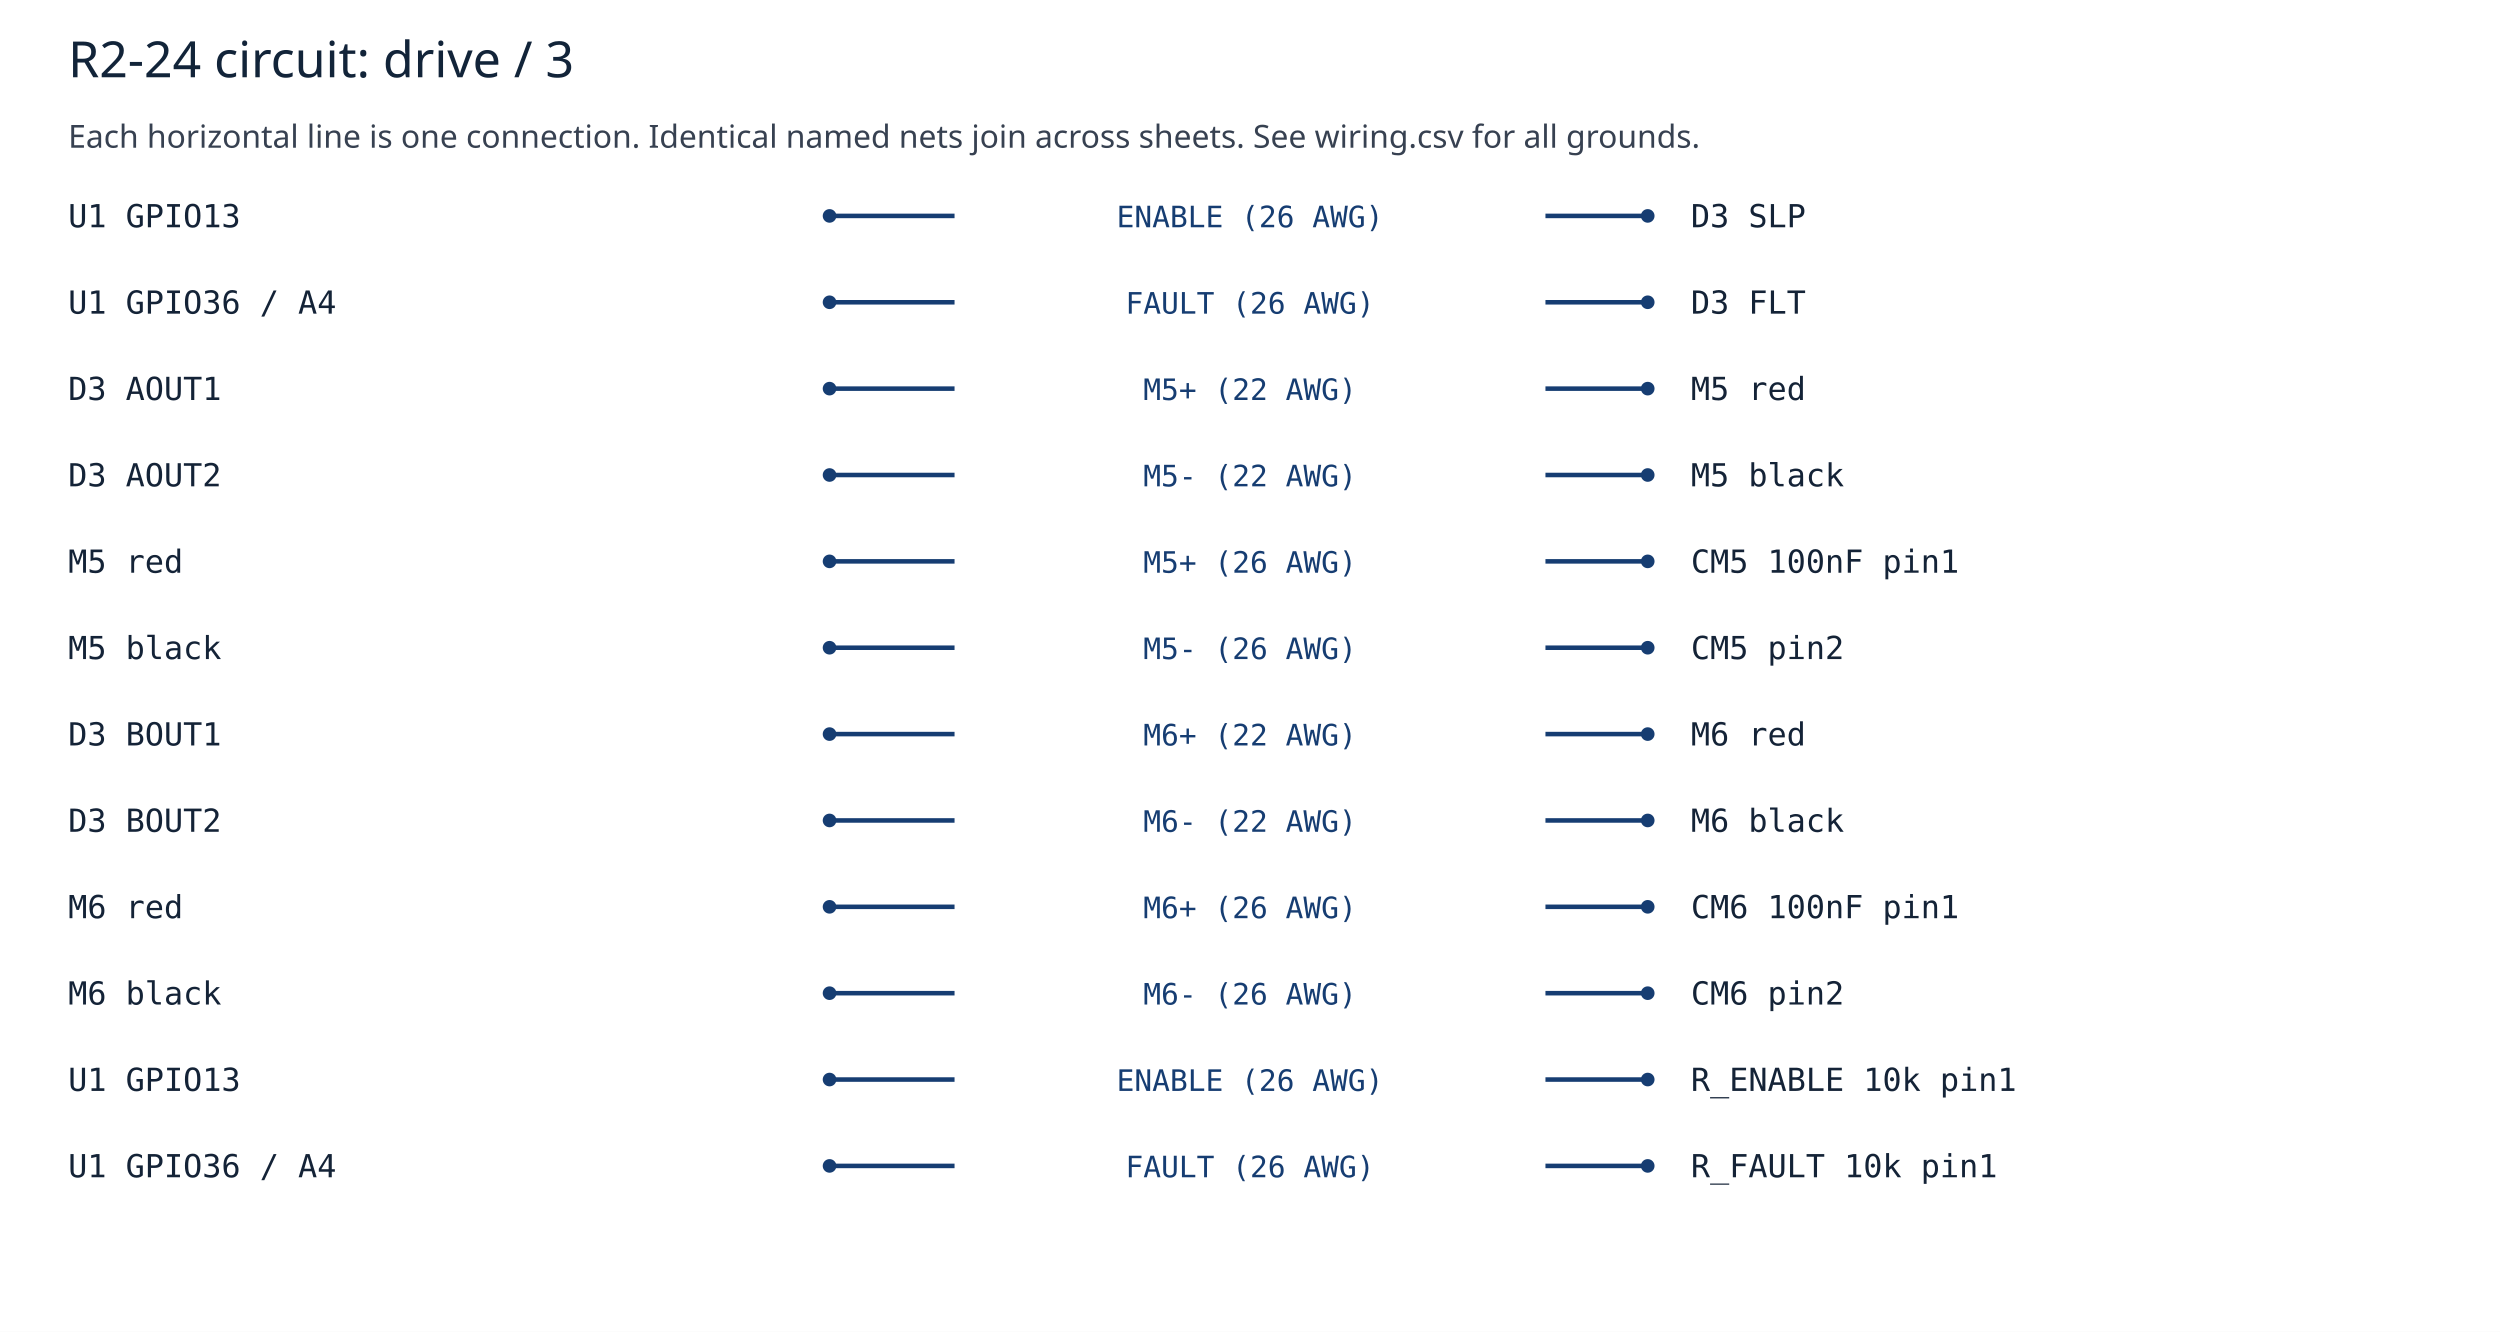
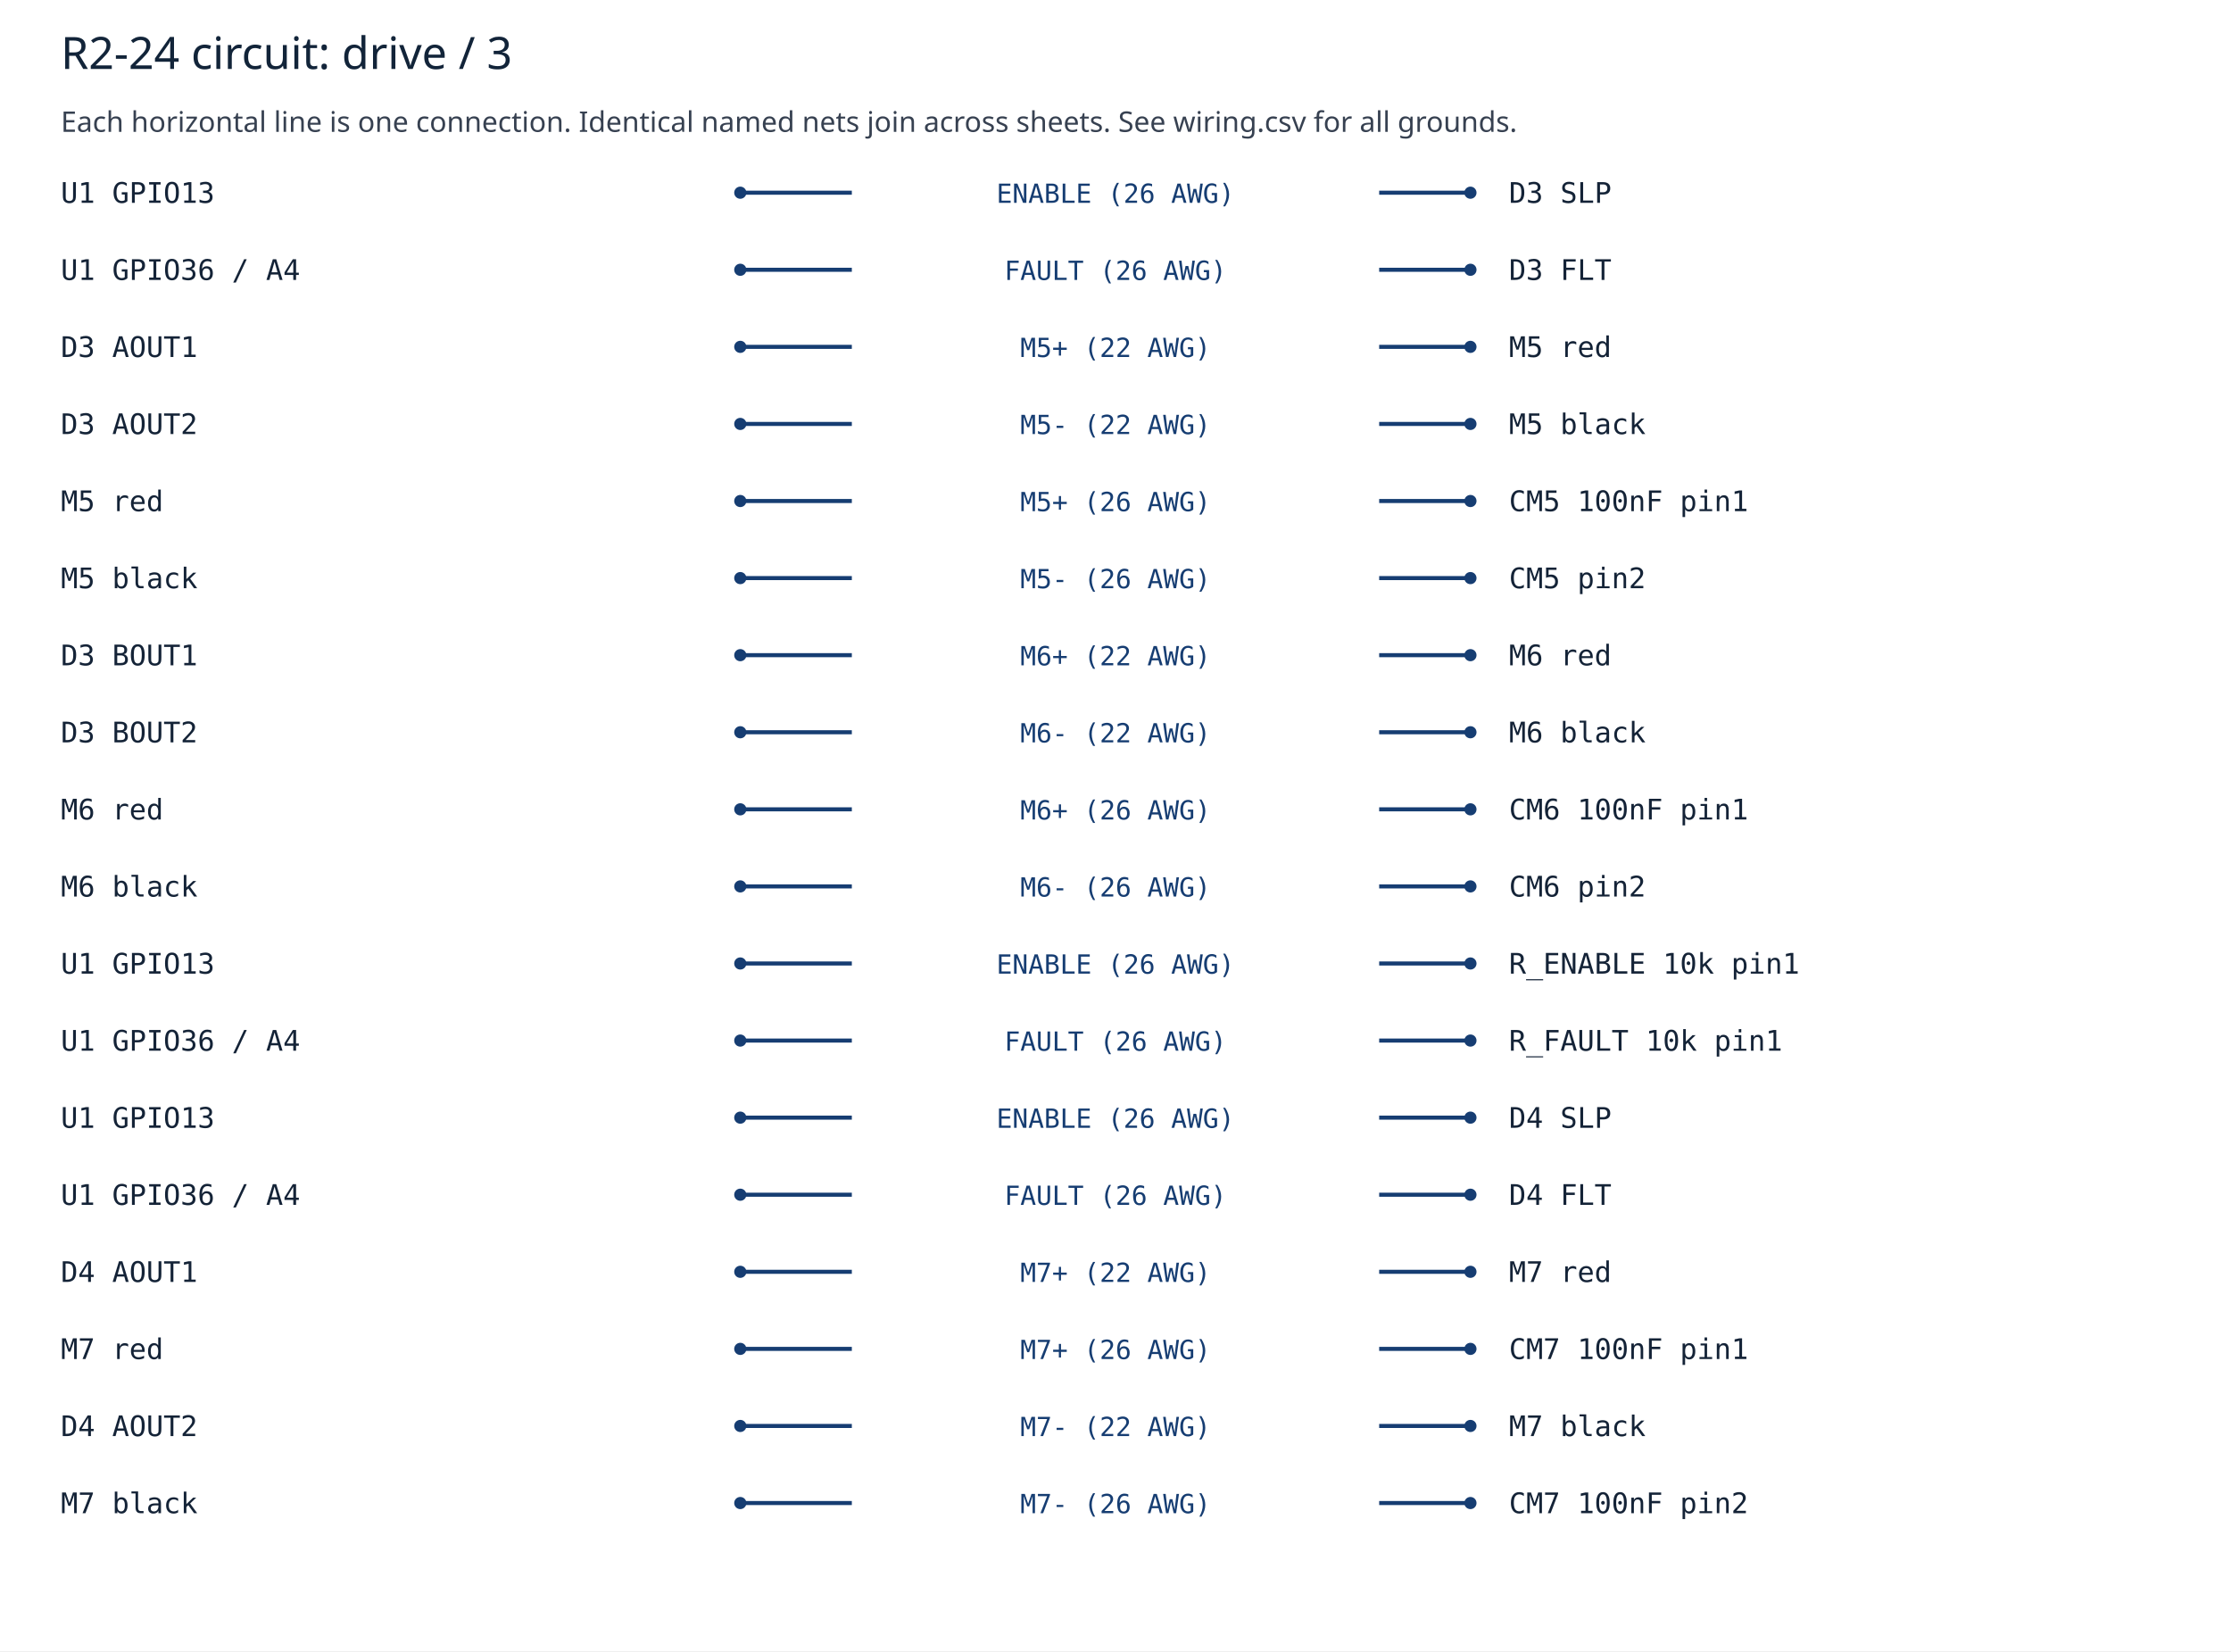
- <svg xmlns="http://www.w3.org/2000/svg" width="1100" height="586" viewBox="0 0 1100 586">
-   <rect width="1100" height="586" fill="white" />
+ <svg xmlns="http://www.w3.org/2000/svg" width="1100" height="814" viewBox="0 0 1100 814">
+   <rect width="1100" height="814" fill="white" />
  <text x="30" y="34" font-family="sans-serif" font-size="22" fill="#122439">R2-24 circuit: drive / 3</text>
  <text x="30" y="65" font-family="sans-serif" font-size="14" fill="#374151">Each horizontal line is one connection. Identical named nets join across sheets. See wiring.csv for all grounds.</text>
  <text x="30" y="100" font-family="monospace" font-size="14" fill="#142337">U1 GPIO13</text>
  <path d="M 365 95 H 725" stroke="#163d72" stroke-width="2" fill="none" />
  <circle cx="365" cy="95" r="3" fill="#163d72" />
  <circle cx="725" cy="95" r="3" fill="#163d72" />
  <rect x="420" y="83" width="260" height="22" fill="white" />
  <text x="550" y="100" text-anchor="middle" font-family="monospace" font-size="13" fill="#163d72">ENABLE (26 AWG)</text>
  <text x="744" y="100" font-family="monospace" font-size="14" fill="#142337">D3 SLP</text>
  <text x="30" y="138" font-family="monospace" font-size="14" fill="#142337">U1 GPIO36 / A4</text>
  <path d="M 365 133 H 725" stroke="#163d72" stroke-width="2" fill="none" />
  <circle cx="365" cy="133" r="3" fill="#163d72" />
  <circle cx="725" cy="133" r="3" fill="#163d72" />
  <rect x="420" y="121" width="260" height="22" fill="white" />
  <text x="550" y="138" text-anchor="middle" font-family="monospace" font-size="13" fill="#163d72">FAULT (26 AWG)</text>
  <text x="744" y="138" font-family="monospace" font-size="14" fill="#142337">D3 FLT</text>
  <text x="30" y="176" font-family="monospace" font-size="14" fill="#142337">D3 AOUT1</text>
  <path d="M 365 171 H 725" stroke="#163d72" stroke-width="2" fill="none" />
  <circle cx="365" cy="171" r="3" fill="#163d72" />
  <circle cx="725" cy="171" r="3" fill="#163d72" />
  <rect x="420" y="159" width="260" height="22" fill="white" />
  <text x="550" y="176" text-anchor="middle" font-family="monospace" font-size="13" fill="#163d72">M5+  (22 AWG)</text>
  <text x="744" y="176" font-family="monospace" font-size="14" fill="#142337">M5 red</text>
  <text x="30" y="214" font-family="monospace" font-size="14" fill="#142337">D3 AOUT2</text>
  <path d="M 365 209 H 725" stroke="#163d72" stroke-width="2" fill="none" />
  <circle cx="365" cy="209" r="3" fill="#163d72" />
  <circle cx="725" cy="209" r="3" fill="#163d72" />
  <rect x="420" y="197" width="260" height="22" fill="white" />
  <text x="550" y="214" text-anchor="middle" font-family="monospace" font-size="13" fill="#163d72">M5-  (22 AWG)</text>
  <text x="744" y="214" font-family="monospace" font-size="14" fill="#142337">M5 black</text>
  <text x="30" y="252" font-family="monospace" font-size="14" fill="#142337">M5 red</text>
  <path d="M 365 247 H 725" stroke="#163d72" stroke-width="2" fill="none" />
  <circle cx="365" cy="247" r="3" fill="#163d72" />
  <circle cx="725" cy="247" r="3" fill="#163d72" />
  <rect x="420" y="235" width="260" height="22" fill="white" />
  <text x="550" y="252" text-anchor="middle" font-family="monospace" font-size="13" fill="#163d72">M5+  (26 AWG)</text>
  <text x="744" y="252" font-family="monospace" font-size="14" fill="#142337">CM5 100nF pin1</text>
  <text x="30" y="290" font-family="monospace" font-size="14" fill="#142337">M5 black</text>
  <path d="M 365 285 H 725" stroke="#163d72" stroke-width="2" fill="none" />
  <circle cx="365" cy="285" r="3" fill="#163d72" />
  <circle cx="725" cy="285" r="3" fill="#163d72" />
  <rect x="420" y="273" width="260" height="22" fill="white" />
  <text x="550" y="290" text-anchor="middle" font-family="monospace" font-size="13" fill="#163d72">M5-  (26 AWG)</text>
  <text x="744" y="290" font-family="monospace" font-size="14" fill="#142337">CM5 pin2</text>
  <text x="30" y="328" font-family="monospace" font-size="14" fill="#142337">D3 BOUT1</text>
  <path d="M 365 323 H 725" stroke="#163d72" stroke-width="2" fill="none" />
  <circle cx="365" cy="323" r="3" fill="#163d72" />
  <circle cx="725" cy="323" r="3" fill="#163d72" />
  <rect x="420" y="311" width="260" height="22" fill="white" />
  <text x="550" y="328" text-anchor="middle" font-family="monospace" font-size="13" fill="#163d72">M6+  (22 AWG)</text>
  <text x="744" y="328" font-family="monospace" font-size="14" fill="#142337">M6 red</text>
  <text x="30" y="366" font-family="monospace" font-size="14" fill="#142337">D3 BOUT2</text>
  <path d="M 365 361 H 725" stroke="#163d72" stroke-width="2" fill="none" />
  <circle cx="365" cy="361" r="3" fill="#163d72" />
  <circle cx="725" cy="361" r="3" fill="#163d72" />
  <rect x="420" y="349" width="260" height="22" fill="white" />
  <text x="550" y="366" text-anchor="middle" font-family="monospace" font-size="13" fill="#163d72">M6-  (22 AWG)</text>
  <text x="744" y="366" font-family="monospace" font-size="14" fill="#142337">M6 black</text>
  <text x="30" y="404" font-family="monospace" font-size="14" fill="#142337">M6 red</text>
  <path d="M 365 399 H 725" stroke="#163d72" stroke-width="2" fill="none" />
  <circle cx="365" cy="399" r="3" fill="#163d72" />
  <circle cx="725" cy="399" r="3" fill="#163d72" />
  <rect x="420" y="387" width="260" height="22" fill="white" />
  <text x="550" y="404" text-anchor="middle" font-family="monospace" font-size="13" fill="#163d72">M6+  (26 AWG)</text>
  <text x="744" y="404" font-family="monospace" font-size="14" fill="#142337">CM6 100nF pin1</text>
  <text x="30" y="442" font-family="monospace" font-size="14" fill="#142337">M6 black</text>
  <path d="M 365 437 H 725" stroke="#163d72" stroke-width="2" fill="none" />
  <circle cx="365" cy="437" r="3" fill="#163d72" />
  <circle cx="725" cy="437" r="3" fill="#163d72" />
  <rect x="420" y="425" width="260" height="22" fill="white" />
  <text x="550" y="442" text-anchor="middle" font-family="monospace" font-size="13" fill="#163d72">M6-  (26 AWG)</text>
  <text x="744" y="442" font-family="monospace" font-size="14" fill="#142337">CM6 pin2</text>
  <text x="30" y="480" font-family="monospace" font-size="14" fill="#142337">U1 GPIO13</text>
  <path d="M 365 475 H 725" stroke="#163d72" stroke-width="2" fill="none" />
  <circle cx="365" cy="475" r="3" fill="#163d72" />
  <circle cx="725" cy="475" r="3" fill="#163d72" />
  <rect x="420" y="463" width="260" height="22" fill="white" />
  <text x="550" y="480" text-anchor="middle" font-family="monospace" font-size="13" fill="#163d72">ENABLE (26 AWG)</text>
  <text x="744" y="480" font-family="monospace" font-size="14" fill="#142337">R_ENABLE 10k pin1</text>
  <text x="30" y="518" font-family="monospace" font-size="14" fill="#142337">U1 GPIO36 / A4</text>
  <path d="M 365 513 H 725" stroke="#163d72" stroke-width="2" fill="none" />
  <circle cx="365" cy="513" r="3" fill="#163d72" />
  <circle cx="725" cy="513" r="3" fill="#163d72" />
  <rect x="420" y="501" width="260" height="22" fill="white" />
  <text x="550" y="518" text-anchor="middle" font-family="monospace" font-size="13" fill="#163d72">FAULT (26 AWG)</text>
  <text x="744" y="518" font-family="monospace" font-size="14" fill="#142337">R_FAULT 10k pin1</text>
+   <text x="30" y="556" font-family="monospace" font-size="14" fill="#142337">U1 GPIO13</text>
+   <path d="M 365 551 H 725" stroke="#163d72" stroke-width="2" fill="none" />
+   <circle cx="365" cy="551" r="3" fill="#163d72" />
+   <circle cx="725" cy="551" r="3" fill="#163d72" />
+   <rect x="420" y="539" width="260" height="22" fill="white" />
+   <text x="550" y="556" text-anchor="middle" font-family="monospace" font-size="13" fill="#163d72">ENABLE (26 AWG)</text>
+   <text x="744" y="556" font-family="monospace" font-size="14" fill="#142337">D4 SLP</text>
+   <text x="30" y="594" font-family="monospace" font-size="14" fill="#142337">U1 GPIO36 / A4</text>
+   <path d="M 365 589 H 725" stroke="#163d72" stroke-width="2" fill="none" />
+   <circle cx="365" cy="589" r="3" fill="#163d72" />
+   <circle cx="725" cy="589" r="3" fill="#163d72" />
+   <rect x="420" y="577" width="260" height="22" fill="white" />
+   <text x="550" y="594" text-anchor="middle" font-family="monospace" font-size="13" fill="#163d72">FAULT (26 AWG)</text>
+   <text x="744" y="594" font-family="monospace" font-size="14" fill="#142337">D4 FLT</text>
+   <text x="30" y="632" font-family="monospace" font-size="14" fill="#142337">D4 AOUT1</text>
+   <path d="M 365 627 H 725" stroke="#163d72" stroke-width="2" fill="none" />
+   <circle cx="365" cy="627" r="3" fill="#163d72" />
+   <circle cx="725" cy="627" r="3" fill="#163d72" />
+   <rect x="420" y="615" width="260" height="22" fill="white" />
+   <text x="550" y="632" text-anchor="middle" font-family="monospace" font-size="13" fill="#163d72">M7+ (22 AWG)</text>
+   <text x="744" y="632" font-family="monospace" font-size="14" fill="#142337">M7 red</text>
+   <text x="30" y="670" font-family="monospace" font-size="14" fill="#142337">M7 red</text>
+   <path d="M 365 665 H 725" stroke="#163d72" stroke-width="2" fill="none" />
+   <circle cx="365" cy="665" r="3" fill="#163d72" />
+   <circle cx="725" cy="665" r="3" fill="#163d72" />
+   <rect x="420" y="653" width="260" height="22" fill="white" />
+   <text x="550" y="670" text-anchor="middle" font-family="monospace" font-size="13" fill="#163d72">M7+ (26 AWG)</text>
+   <text x="744" y="670" font-family="monospace" font-size="14" fill="#142337">CM7 100nF pin1</text>
+   <text x="30" y="708" font-family="monospace" font-size="14" fill="#142337">D4 AOUT2</text>
+   <path d="M 365 703 H 725" stroke="#163d72" stroke-width="2" fill="none" />
+   <circle cx="365" cy="703" r="3" fill="#163d72" />
+   <circle cx="725" cy="703" r="3" fill="#163d72" />
+   <rect x="420" y="691" width="260" height="22" fill="white" />
+   <text x="550" y="708" text-anchor="middle" font-family="monospace" font-size="13" fill="#163d72">M7- (22 AWG)</text>
+   <text x="744" y="708" font-family="monospace" font-size="14" fill="#142337">M7 black</text>
+   <text x="30" y="746" font-family="monospace" font-size="14" fill="#142337">M7 black</text>
+   <path d="M 365 741 H 725" stroke="#163d72" stroke-width="2" fill="none" />
+   <circle cx="365" cy="741" r="3" fill="#163d72" />
+   <circle cx="725" cy="741" r="3" fill="#163d72" />
+   <rect x="420" y="729" width="260" height="22" fill="white" />
+   <text x="550" y="746" text-anchor="middle" font-family="monospace" font-size="13" fill="#163d72">M7- (26 AWG)</text>
+   <text x="744" y="746" font-family="monospace" font-size="14" fill="#142337">CM7 100nF pin2</text>
</svg>
